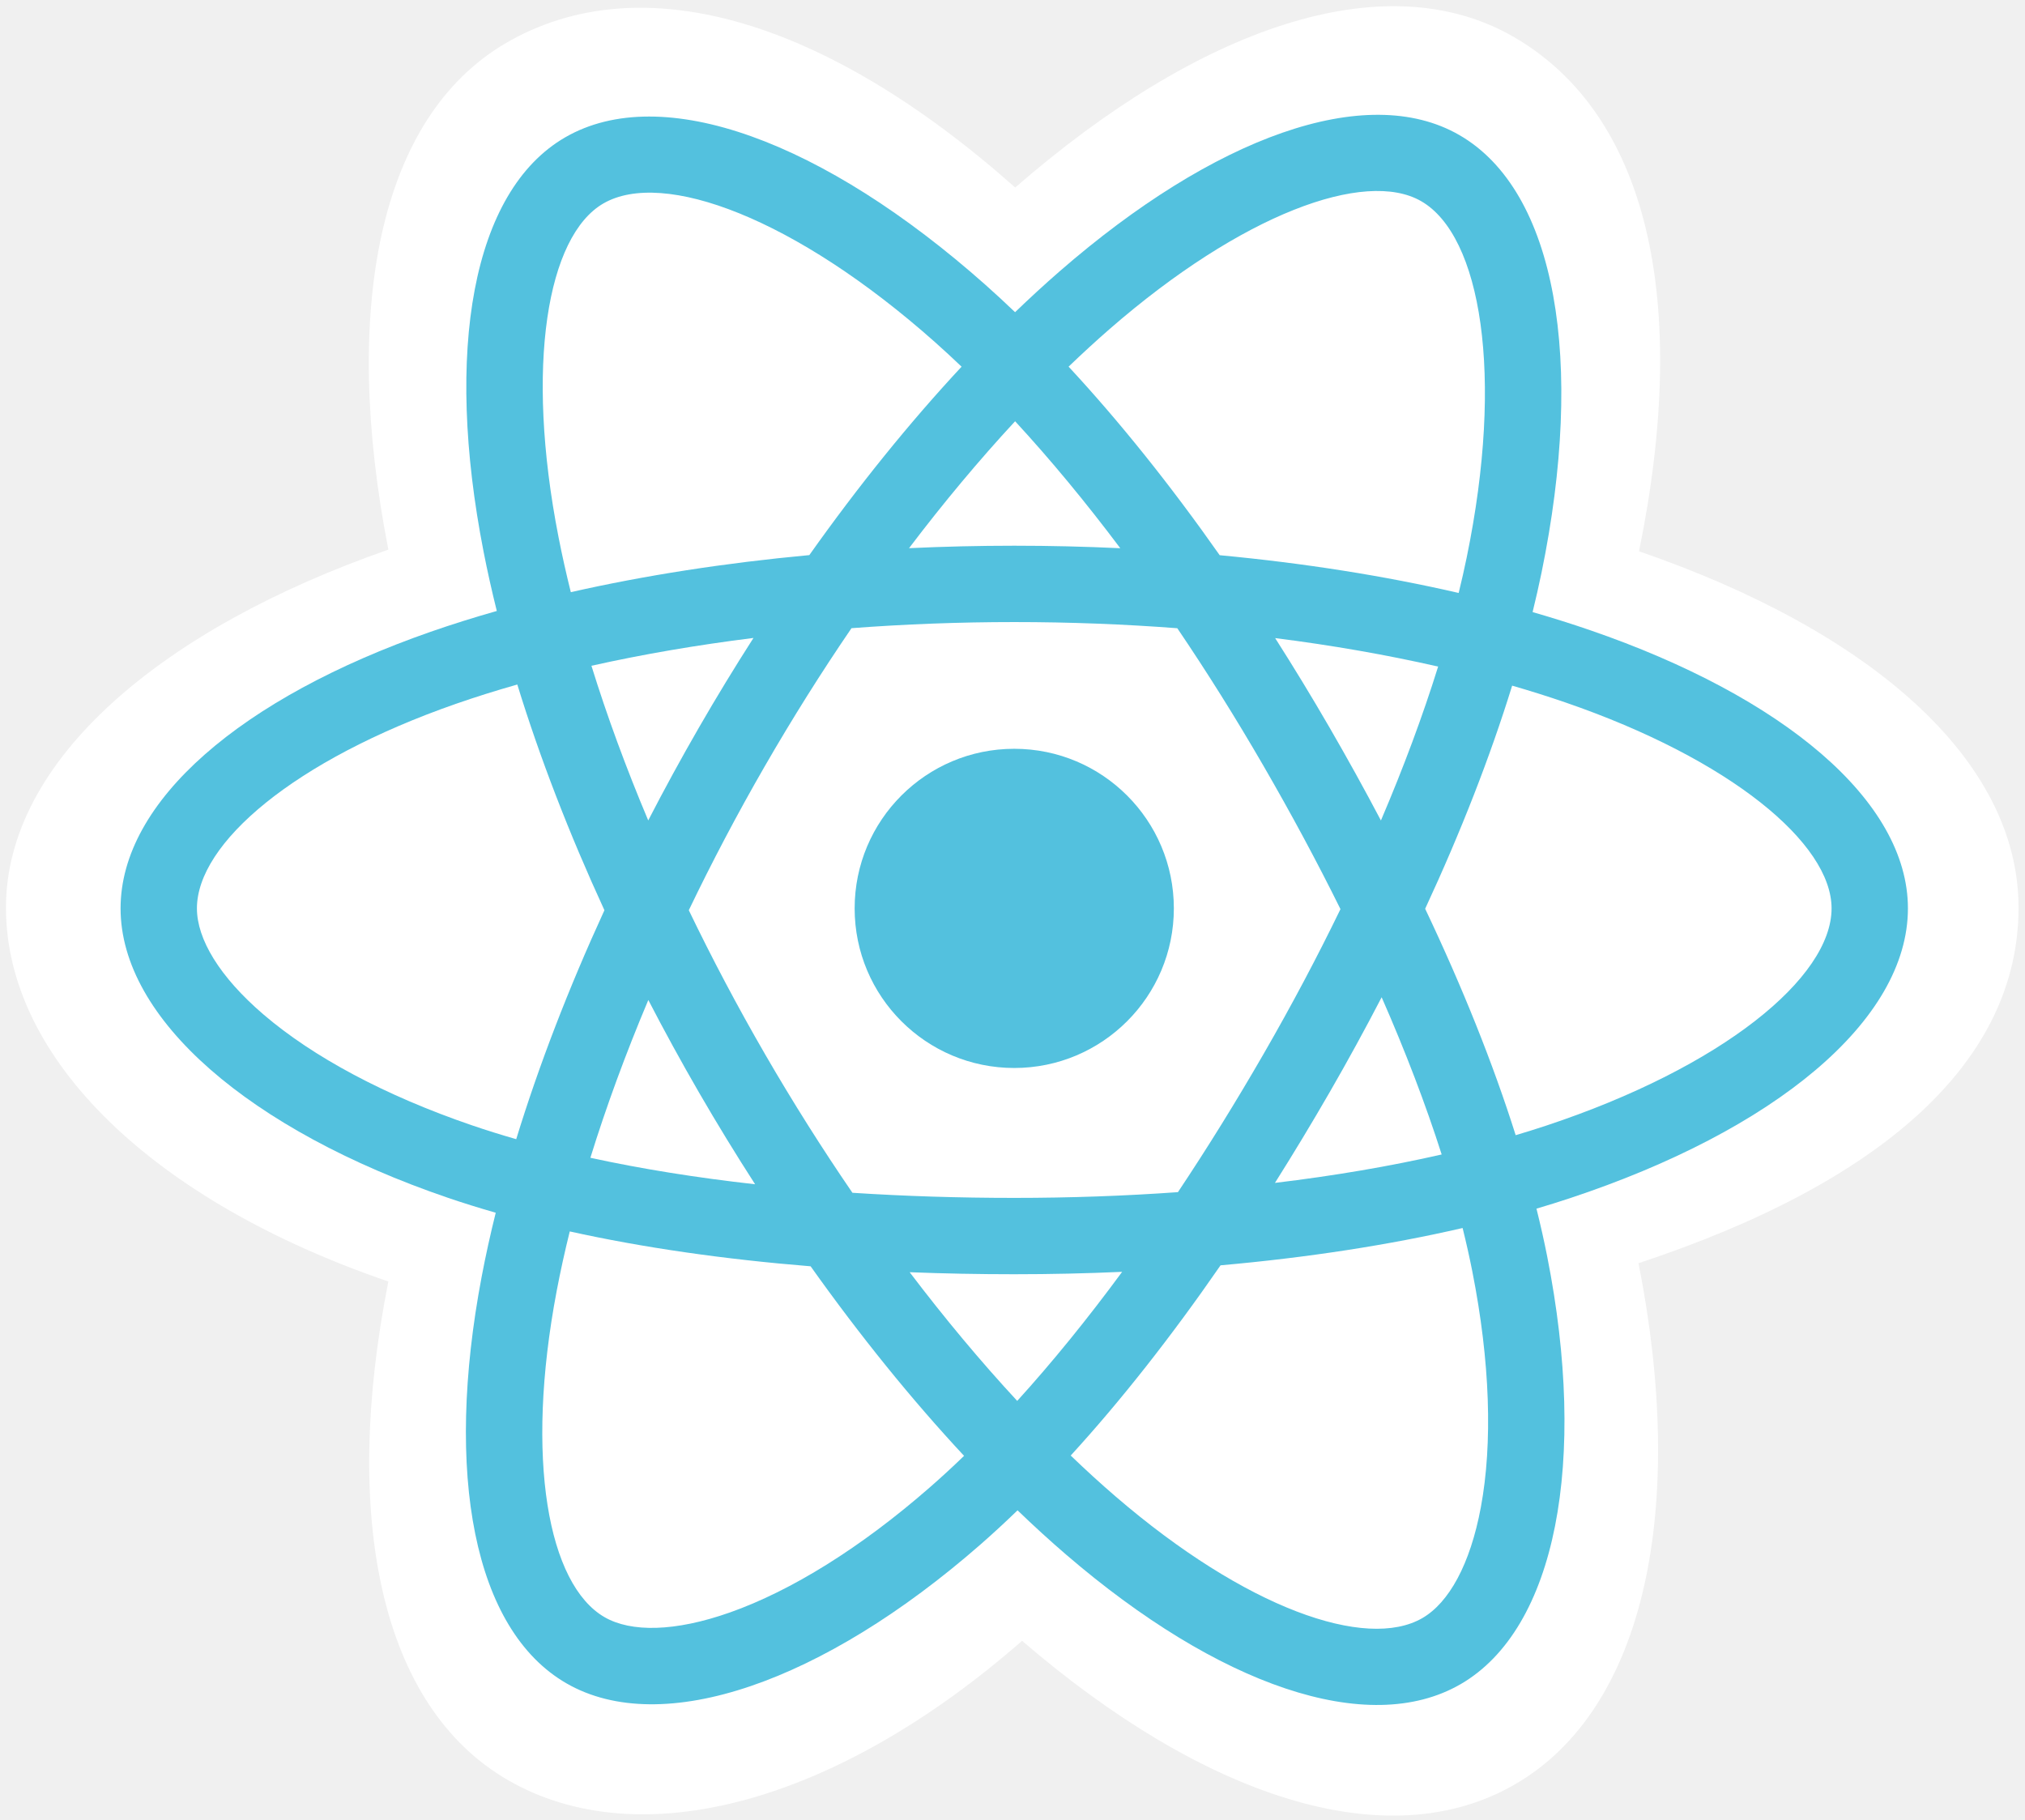
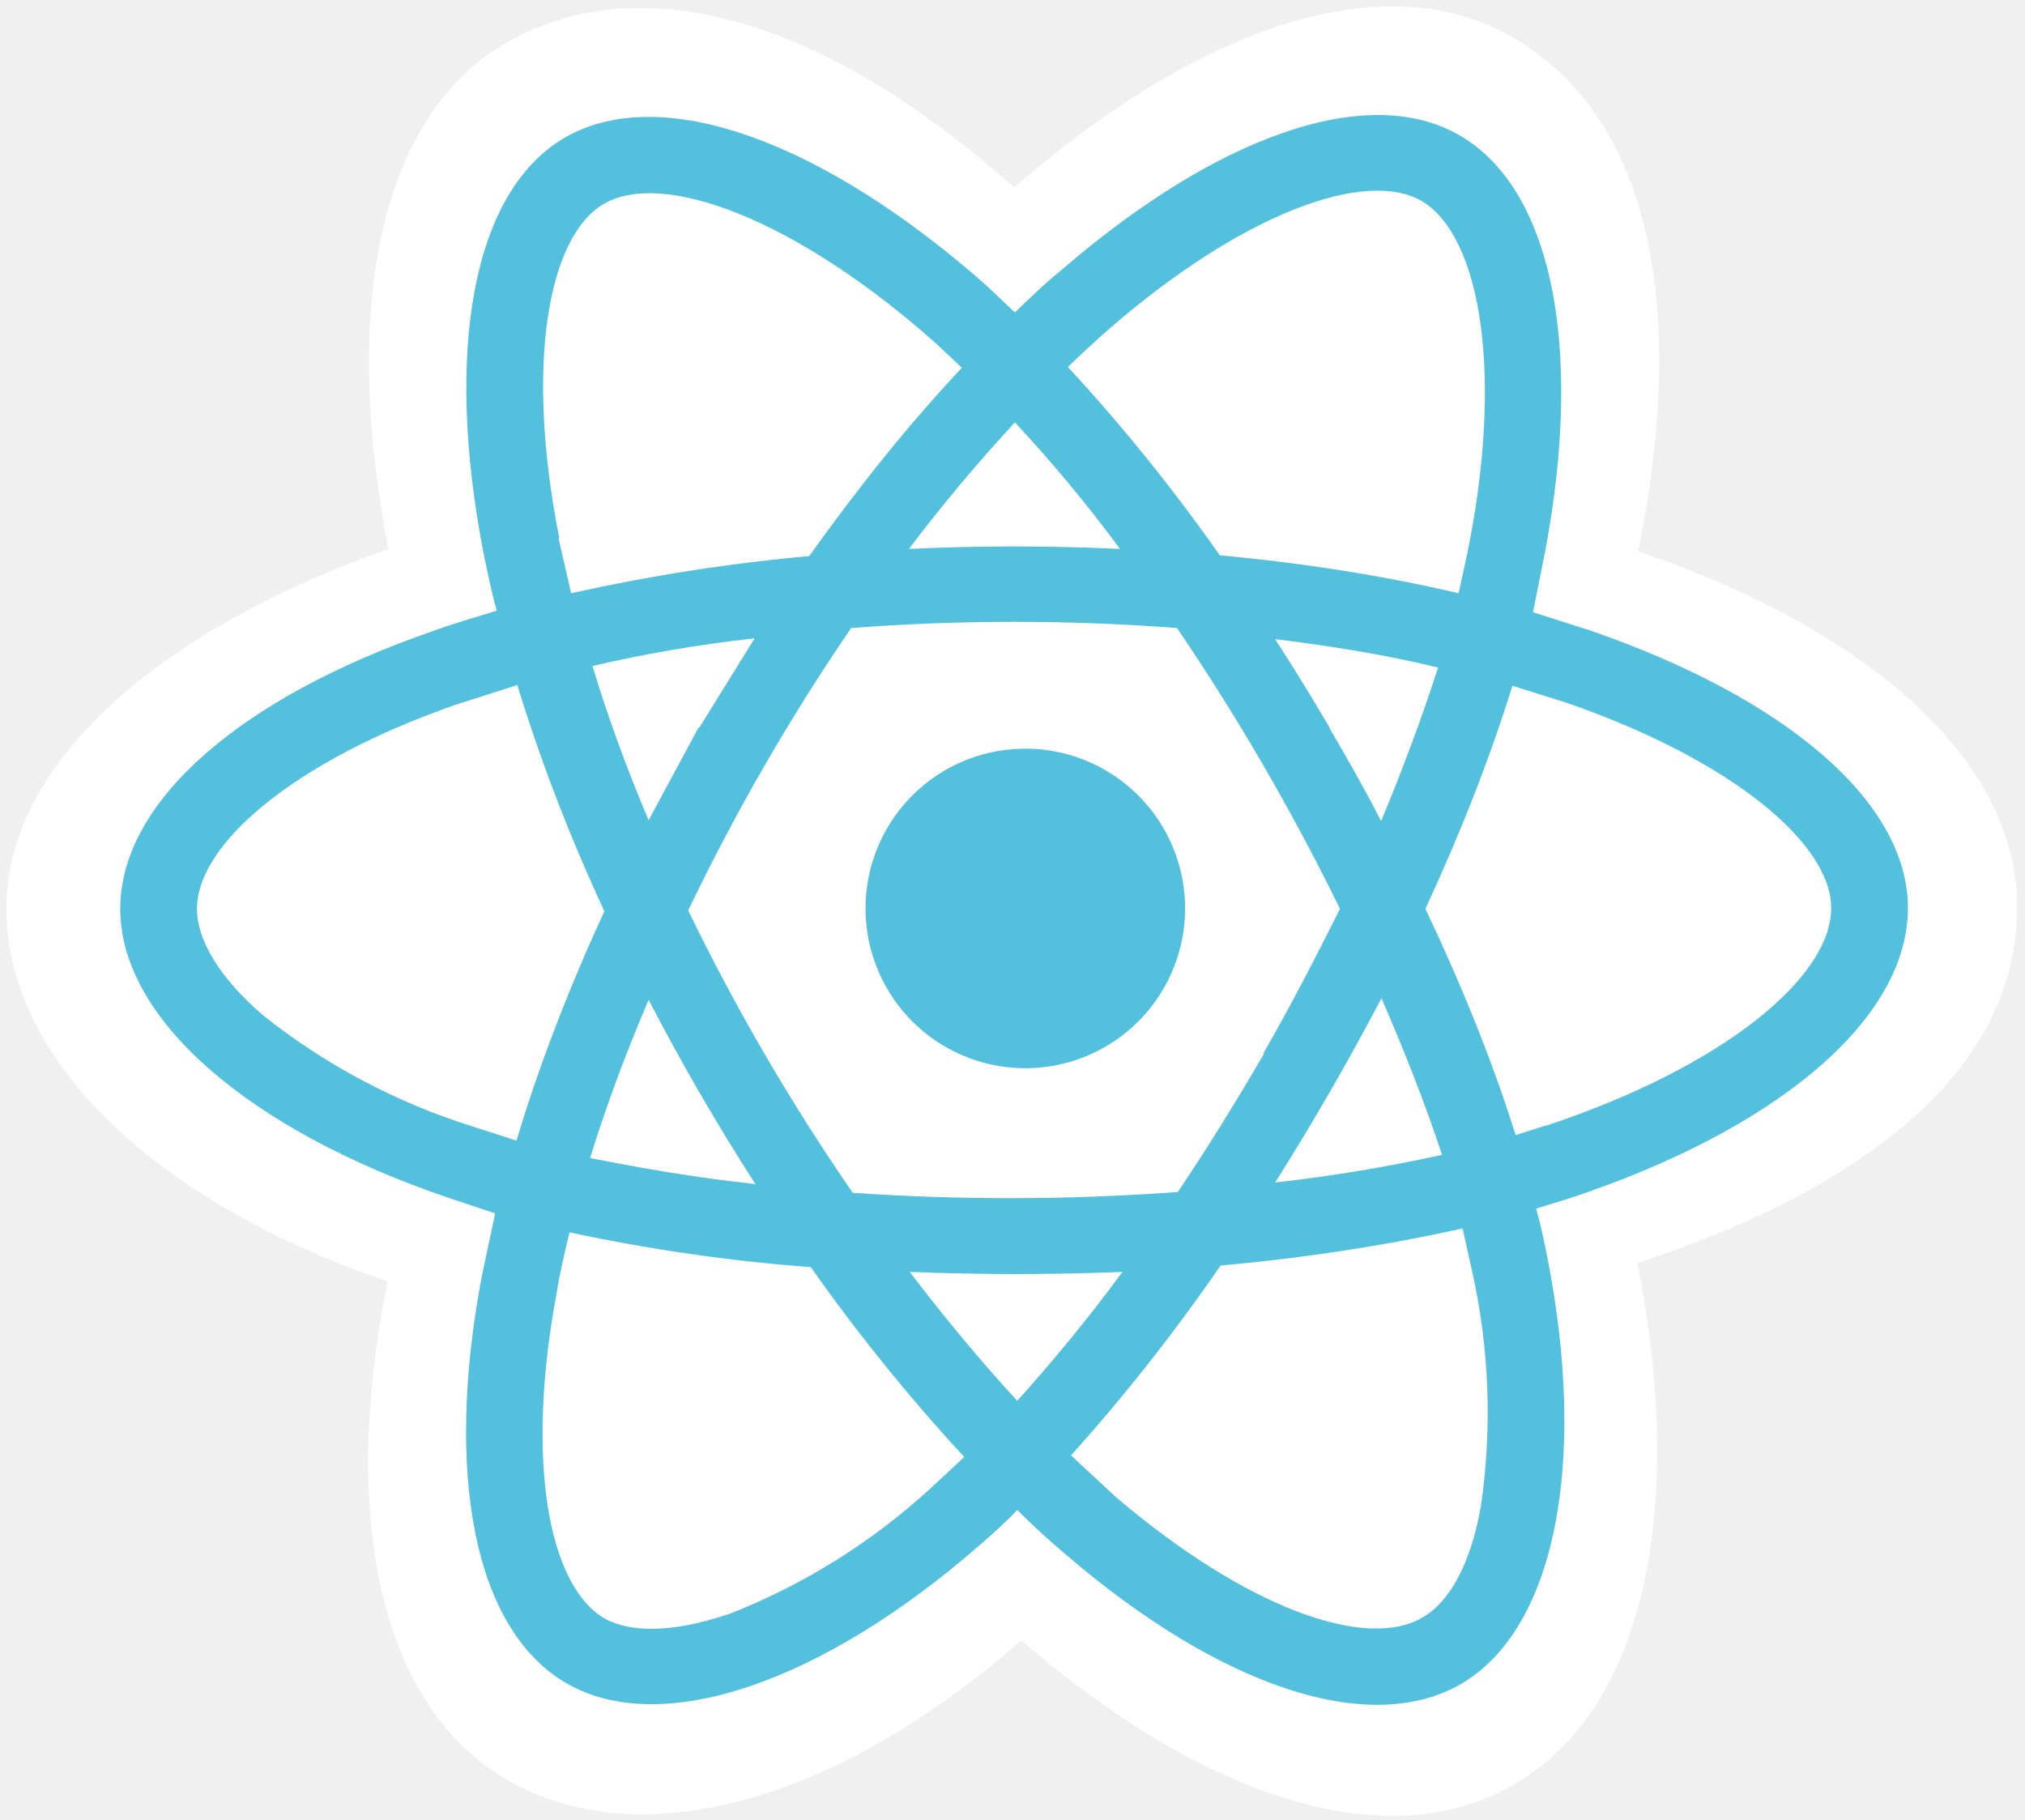
- <svg xmlns="http://www.w3.org/2000/svg" width="256px" height="230px" viewBox="0 0 256 230" version="1.1" preserveAspectRatio="xMidYMid">
-   <path d="M0.754,114.75 C0.754,133.965 19.517,151.902 49.097,162.013 C43.19,191.75 48.039,215.719 64.233,225.058 C80.878,234.657 105.676,228.013 129.213,207.439 C152.156,227.182 175.344,234.952 191.523,225.586 C208.152,215.959 213.21,190.365 207.14,159.699 C237.95,149.513 255.184,134.218 255.184,114.75 C255.184,95.981 236.387,79.744 207.205,69.698 C213.74,37.765 208.203,14.378 191.338,4.653 C175.079,-4.723 151.622,3.449 128.342,23.709 C104.123,2.205 80.897,-4.361 64.049,5.392 C47.806,14.795 43.171,39.199 49.097,69.487 C20.515,79.452 0.754,96.057 0.754,114.75 Z" fill="#FFFFFF" />
-   <path d="M201.025,79.674 C198.681,78.867 196.252,78.104 193.751,77.382 C194.162,75.704 194.539,74.049 194.875,72.421 C200.381,45.693 196.781,24.162 184.487,17.073 C172.7,10.275 153.422,17.363 133.952,34.306 C132.08,35.936 130.202,37.661 128.326,39.469 C127.075,38.273 125.827,37.117 124.582,36.011 C104.177,17.893 83.724,10.259 71.443,17.368 C59.667,24.185 56.179,44.427 61.136,69.757 C61.614,72.204 62.174,74.702 62.806,77.242 C59.912,78.064 57.117,78.94 54.443,79.872 C30.521,88.212 15.243,101.284 15.243,114.842 C15.243,128.846 31.644,142.891 56.561,151.408 C58.527,152.08 60.568,152.716 62.67,153.319 C61.988,156.066 61.394,158.759 60.896,161.385 C56.17,186.275 59.861,206.038 71.606,212.813 C83.737,219.808 104.097,212.618 123.923,195.288 C125.49,193.918 127.062,192.465 128.638,190.942 C130.68,192.909 132.719,194.77 134.746,196.515 C153.95,213.04 172.916,219.713 184.651,212.92 C196.77,205.904 200.709,184.673 195.595,158.842 C195.205,156.869 194.75,154.854 194.24,152.803 C195.67,152.38 197.073,151.944 198.442,151.49 C224.346,142.908 241.199,129.033 241.199,114.842 C241.199,101.235 225.429,88.075 201.025,79.674 L201.025,79.674 L201.025,79.674 Z" fill="#53C1DE" />
-   <path d="M195.406,142.328 C194.171,142.737 192.903,143.132 191.611,143.515 C188.751,134.462 184.892,124.835 180.169,114.89 C184.676,105.18 188.386,95.677 191.166,86.682 C193.477,87.351 195.721,88.057 197.883,88.801 C218.792,95.999 231.547,106.642 231.547,114.842 C231.547,123.577 217.772,134.917 195.406,142.328 L195.406,142.328 L195.406,142.328 Z M186.126,160.717 C188.387,172.139 188.71,182.466 187.212,190.539 C185.866,197.793 183.16,202.629 179.814,204.566 C172.693,208.688 157.465,203.33 141.042,189.198 C139.159,187.578 137.263,185.848 135.36,184.017 C141.727,177.054 148.09,168.959 154.301,159.968 C165.224,158.999 175.544,157.414 184.903,155.251 C185.364,157.11 185.773,158.934 186.126,160.717 L186.126,160.717 L186.126,160.717 Z M92.277,203.854 C85.319,206.311 79.778,206.381 76.429,204.45 C69.301,200.339 66.338,184.471 70.38,163.185 C70.843,160.747 71.394,158.243 72.029,155.683 C81.285,157.73 91.53,159.203 102.479,160.091 C108.731,168.888 115.278,176.974 121.876,184.055 C120.435,185.446 118.999,186.771 117.571,188.019 C108.804,195.683 100.019,201.119 92.277,203.854 L92.277,203.854 L92.277,203.854 Z M59.683,142.274 C48.665,138.508 39.566,133.614 33.329,128.273 C27.725,123.474 24.895,118.709 24.895,114.842 C24.895,106.615 37.162,96.12 57.621,88.987 C60.103,88.122 62.702,87.306 65.398,86.54 C68.226,95.737 71.935,105.353 76.411,115.077 C71.877,124.946 68.115,134.715 65.26,144.02 C63.338,143.468 61.475,142.886 59.683,142.274 L59.683,142.274 L59.683,142.274 Z M70.609,67.903 C66.362,46.201 69.182,29.83 76.279,25.722 C83.838,21.346 100.554,27.586 118.172,43.229 C119.298,44.229 120.429,45.276 121.563,46.358 C114.998,53.408 108.511,61.433 102.314,70.179 C91.687,71.164 81.515,72.746 72.162,74.865 C71.574,72.499 71.053,70.175 70.609,67.903 L70.609,67.903 L70.609,67.903 Z M168.076,91.971 C165.84,88.109 163.545,84.338 161.205,80.67 C168.414,81.582 175.322,82.792 181.808,84.272 C179.861,90.513 177.434,97.039 174.576,103.729 C172.527,99.838 170.359,95.914 168.076,91.971 L168.076,91.971 L168.076,91.971 Z M128.329,53.257 C132.781,58.08 137.24,63.466 141.626,69.309 C137.206,69.1 132.732,68.992 128.221,68.992 C123.753,68.992 119.312,69.098 114.92,69.303 C119.31,63.514 123.807,58.136 128.329,53.257 L128.329,53.257 L128.329,53.257 Z M88.327,92.037 C86.094,95.91 83.966,99.812 81.949,103.722 C79.138,97.055 76.733,90.5 74.769,84.17 C81.216,82.727 88.091,81.548 95.254,80.653 C92.881,84.355 90.567,88.153 88.327,92.037 L88.327,92.037 L88.327,92.037 Z M95.46,149.72 C88.059,148.894 81.081,147.775 74.636,146.372 C76.631,139.93 79.089,133.234 81.96,126.424 C83.982,130.331 86.119,134.234 88.366,138.116 L88.366,138.116 C90.655,142.07 93.026,145.943 95.46,149.72 L95.46,149.72 L95.46,149.72 Z M128.596,177.109 C124.021,172.172 119.458,166.712 115.001,160.839 C119.327,161.009 123.738,161.095 128.221,161.095 C132.827,161.095 137.38,160.992 141.861,160.792 C137.461,166.771 133.018,172.24 128.596,177.109 L128.596,177.109 L128.596,177.109 Z M174.668,126.077 C177.689,132.961 180.234,139.621 182.256,145.954 C175.704,147.449 168.631,148.653 161.178,149.547 C163.524,145.83 165.839,141.995 168.115,138.049 C170.416,134.058 172.602,130.06 174.668,126.077 L174.668,126.077 L174.668,126.077 Z M159.753,133.227 C156.221,139.351 152.595,145.198 148.914,150.716 C142.209,151.196 135.281,151.443 128.221,151.443 C121.19,151.443 114.35,151.224 107.763,150.797 C103.934,145.206 100.229,139.342 96.719,133.28 L96.72,133.28 C93.219,127.234 89.998,121.137 87.079,115.074 C89.997,108.997 93.21,102.893 96.69,96.858 L96.69,96.86 C100.179,90.809 103.852,84.973 107.646,79.418 C114.366,78.91 121.257,78.644 128.221,78.644 L128.221,78.644 C135.217,78.644 142.116,78.912 148.834,79.424 C152.571,84.939 156.218,90.756 159.721,96.807 C163.264,102.927 166.519,108.99 169.462,114.937 C166.528,120.986 163.281,127.11 159.753,133.227 L159.753,133.227 L159.753,133.227 Z M179.666,25.435 C187.232,29.799 190.175,47.396 185.421,70.473 C185.118,71.945 184.776,73.445 184.405,74.965 C175.031,72.802 164.851,71.192 154.193,70.192 C147.984,61.351 141.551,53.313 135.092,46.354 C136.829,44.684 138.563,43.091 140.289,41.588 C156.971,27.07 172.562,21.339 179.666,25.435 L179.666,25.435 L179.666,25.435 Z" fill="#FFFFFF" />
-   <path d="M128.221,94.665 C139.365,94.665 148.398,103.699 148.398,114.842 C148.398,125.986 139.365,135.02 128.221,135.02 C117.078,135.02 108.044,125.986 108.044,114.842 C108.044,103.699 117.078,94.665 128.221,94.665" fill="#53C1DE" />
+ <svg xmlns="http://www.w3.org/2000/svg" width="256" height="230" preserveAspectRatio="xMidYMid">
+   <path d="M.8 114.8C.8 134 19.5 151.9 49 162c-6 29.8-1 53.7 15.1 63 16.7 9.7 41.5 3 65-17.6 23 19.8 46.1 27.6 62.3 18.2 16.7-9.6 21.7-35.2 15.6-65.9 30.8-10.2 48-25.5 48-45 0-18.7-18.7-35-47.9-45 6.5-32 1-55.3-15.9-65-16.2-9.4-39.7-1.3-63 19C104.1 2.2 81-4.3 64 5.4c-16.2 9.4-20.8 33.8-14.9 64C20.5 79.5.8 96.2.8 114.9z" fill="#FFF" />
+   <path d="M201 79.7l-7.2-2.3 1-5c5.6-26.7 2-48.2-10.3-55.3-11.8-6.8-31 .3-50.5 17.2-2 1.6-3.8 3.4-5.7 5.2l-3.7-3.5C104.2 18 83.7 10.3 71.4 17.4c-11.7 6.8-15.2 27-10.3 52.4.5 2.4 1 4.9 1.7 7.4-2.9.9-5.7 1.7-8.4 2.7-23.9 8.3-39.2 21.4-39.2 35 0 14 16.4 28 41.4 36.5l6 2-1.7 8c-4.7 24.9-1 44.6 10.7 51.4 12.1 7 32.5-.2 52.3-17.5 1.6-1.4 3.2-2.8 4.7-4.4 2 2 4.1 3.9 6.1 5.6 19.2 16.5 38.2 23.2 50 16.4 12-7 16-28.2 10.9-54-.4-2-.8-4-1.4-6.1l4.2-1.3c26-8.6 42.8-22.5 42.8-36.7 0-13.6-15.8-26.7-40.2-35.1z" fill="#53C1DE" />
+   <path d="M195.4 142.3l-3.8 1.2c-2.8-9-6.7-18.7-11.4-28.6 4.5-9.7 8.2-19.2 11-28.2l6.7 2.1c20.9 7.2 33.6 17.8 33.6 26 0 8.8-13.7 20.1-36 27.5zm-9.3 18.4a81.7 81.7 0 011.1 29.8c-1.3 7.3-4 12.1-7.4 14-7.1 4.2-22.3-1.2-38.8-15.3l-5.6-5.2c6.3-7 12.7-15 18.9-24 11-1 21.2-2.6 30.6-4.7l1.2 5.4zM92.3 204c-7 2.4-12.5 2.5-15.9.6-7.1-4.2-10-20-6-41.3.4-2.5 1-5 1.6-7.5a227 227 0 0030.5 4.4 235 235 0 0019.4 24l-4.3 4a81.8 81.8 0 01-25.3 15.8zm-32.6-61.6a81.8 81.8 0 01-26.4-14c-5.6-4.8-8.4-9.6-8.4-13.5 0-8.2 12.3-18.7 32.7-25.8l7.8-2.5c2.8 9.2 6.5 18.9 11 28.6-4.5 9.8-8.3 19.6-11.1 29l-5.6-1.8zm11-74.4c-4.3-21.7-1.5-38 5.6-42.2 7.5-4.4 24.3 1.9 41.9 17.5l3.4 3.2c-6.6 7-13 15-19.3 23.8a236 236 0 00-30.1 4.7l-1.6-7zm97.4 24a307 307 0 00-6.9-11.2c7.2.9 14.1 2 20.6 3.6-2 6.2-4.4 12.7-7.2 19.4-2-3.9-4.2-7.8-6.5-11.7zm-39.8-38.6c4.5 4.8 9 10.2 13.3 16a284.2 284.2 0 00-26.7 0 213 213 0 0113.4-16zM88.3 92L82 103.7c-2.8-6.6-5.2-13.2-7.1-19.5 6.4-1.5 13.3-2.7 20.5-3.5l-7 11.3zm7.2 57.7c-7.4-.8-14.4-2-20.9-3.3 2-6.5 4.5-13.2 7.4-20a285.3 285.3 0 0013.5 23.3zm33.1 27.4c-4.6-5-9.1-10.4-13.6-16.3a337.4 337.4 0 0026.9 0c-4.4 6-8.9 11.4-13.3 16.3zm46-51c3 6.9 5.6 13.5 7.7 19.9a205 205 0 01-21.1 3.5 337.5 337.5 0 0013.5-23.4zm-14.8 7.1c-3.6 6.2-7.2 12-10.9 17.5a290.7 290.7 0 01-41.1.1A271.3 271.3 0 0187 115.1a271.3 271.3 0 0120.6-35.7 271.5 271.5 0 0141.2 0 290.7 290.7 0 0120.6 35.5c-3 6-6.2 12.2-9.7 18.3zm19.9-107.8c7.5 4.4 10.5 22 5.7 45l-1 4.6c-9.4-2.2-19.5-3.8-30.2-4.8A226.8 226.8 0 00135 46.4a142 142 0 015.2-4.8C157 27 172.6 21.3 179.7 25.4z" fill="#FFF" />
+   <path d="M128.2 94.7a20.2 20.2 0 110 40.3 20.2 20.2 0 010-40.3" fill="#53C1DE" />
</svg>
